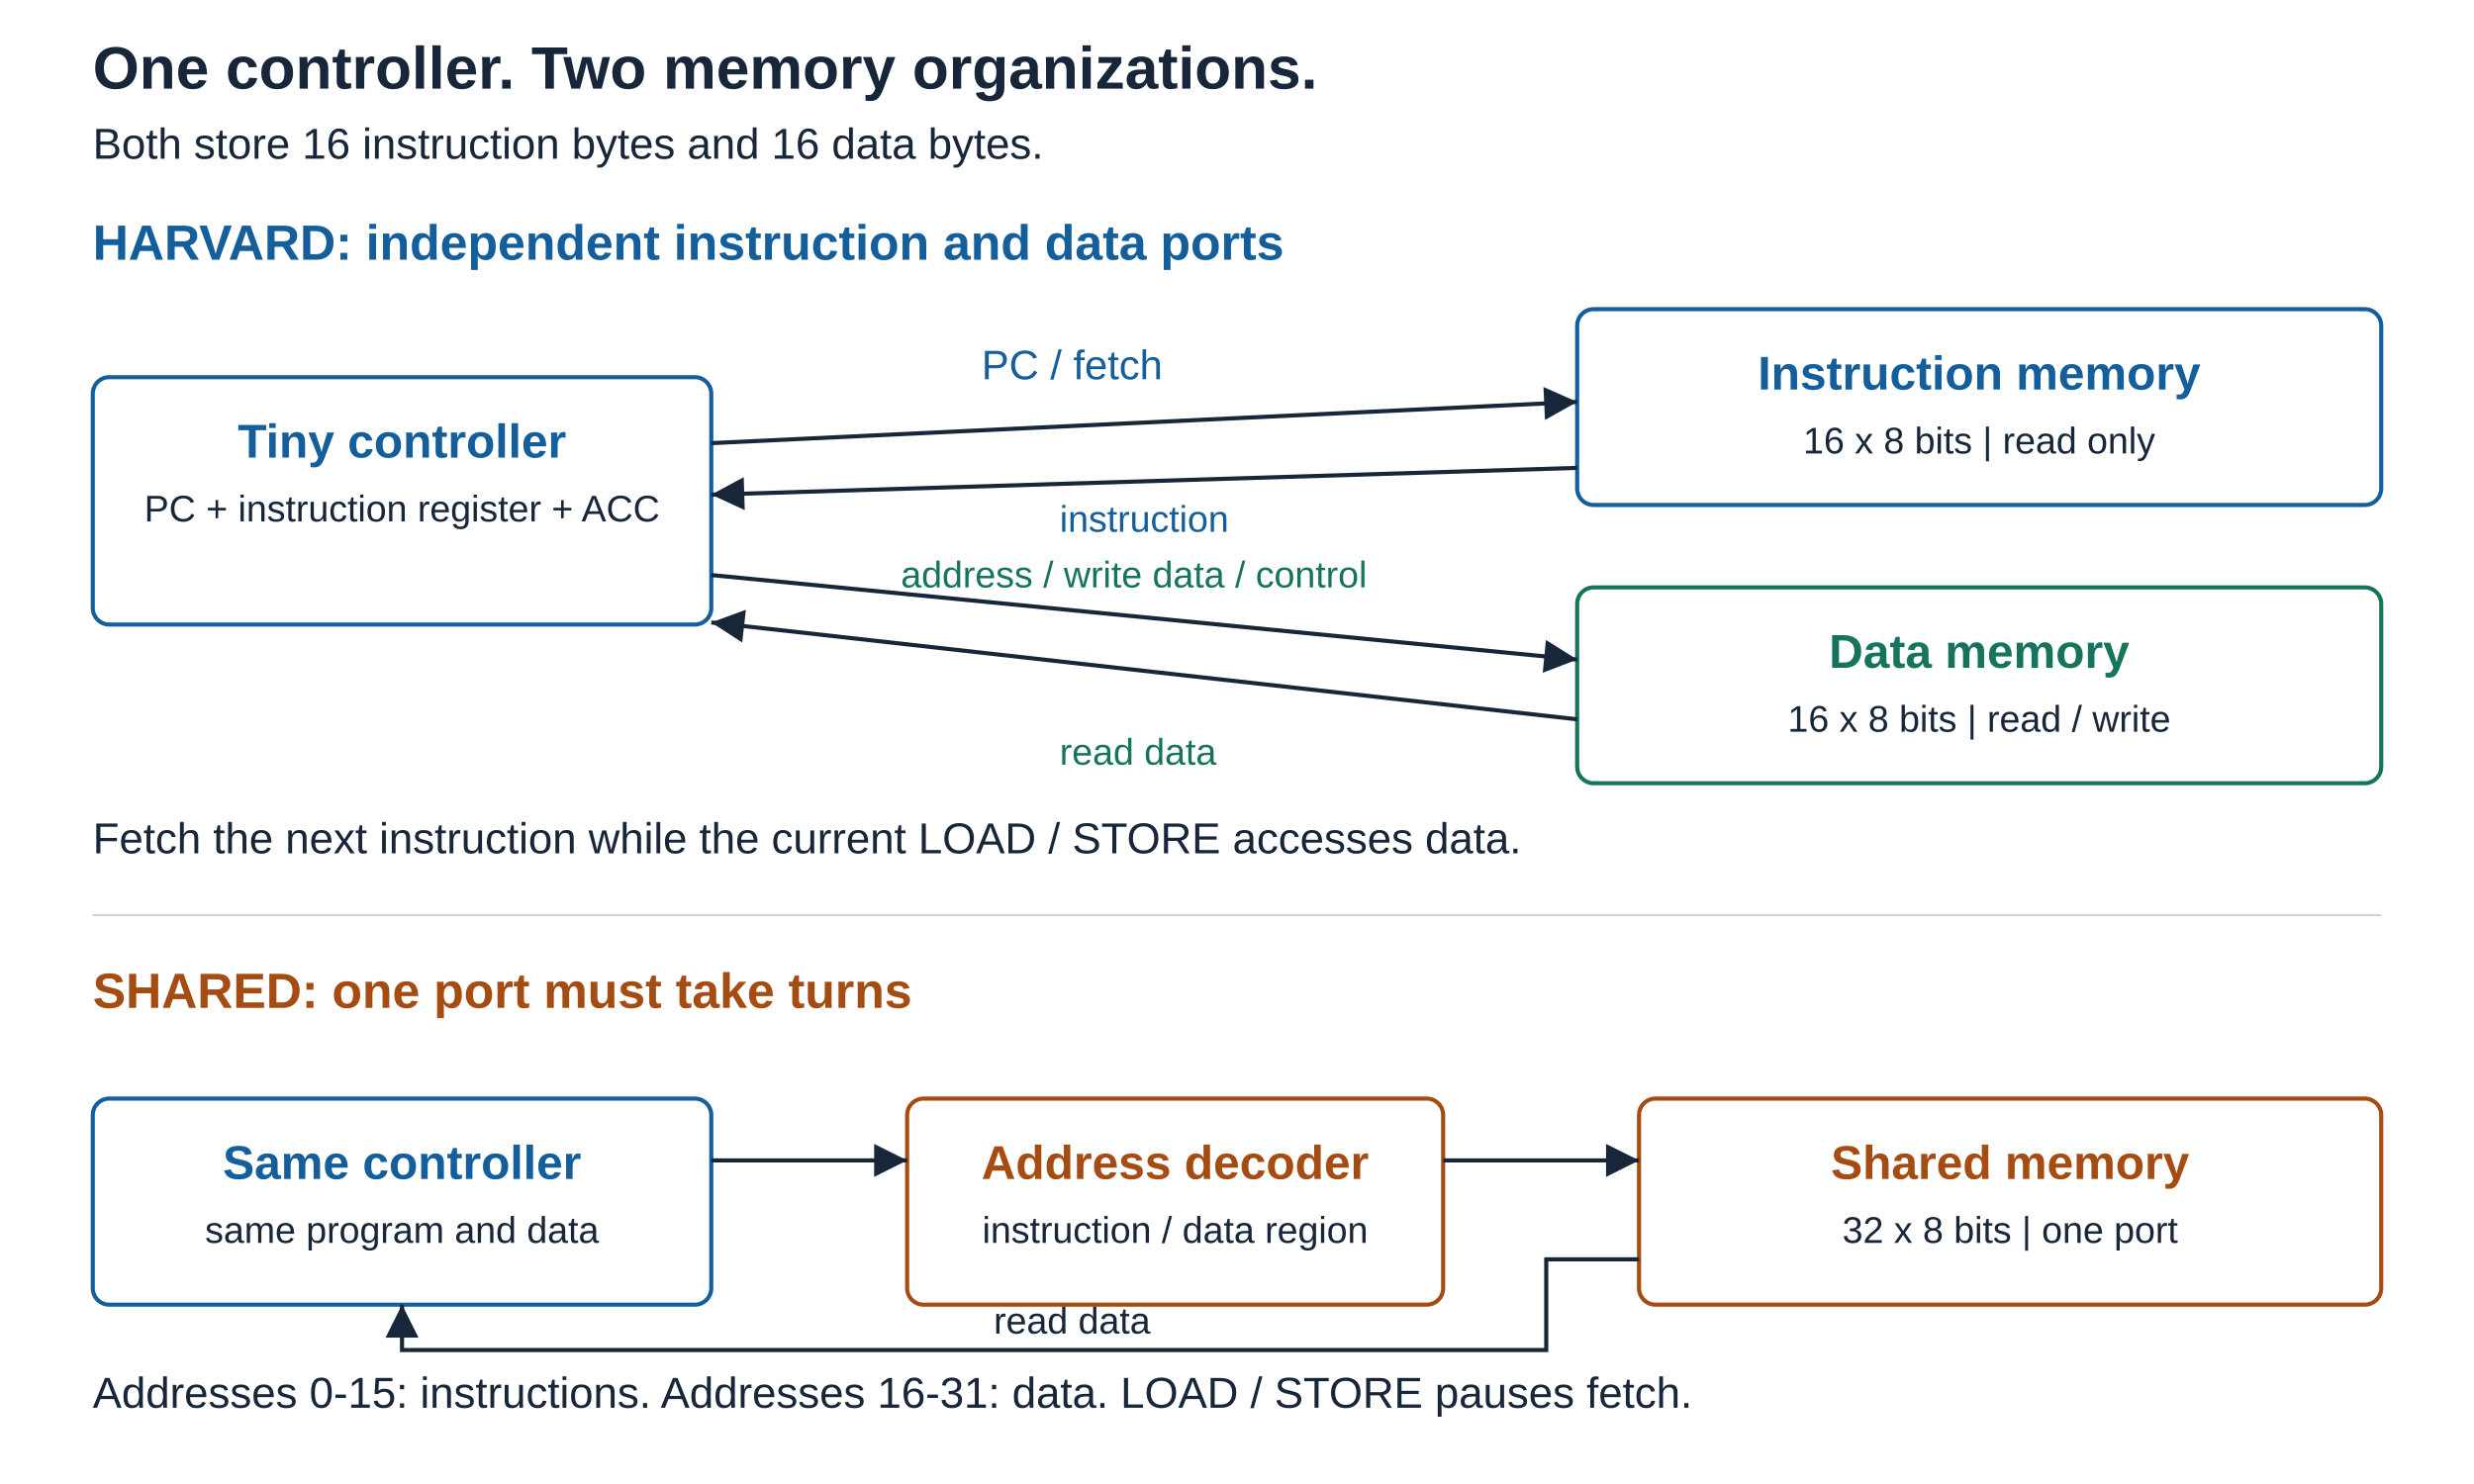
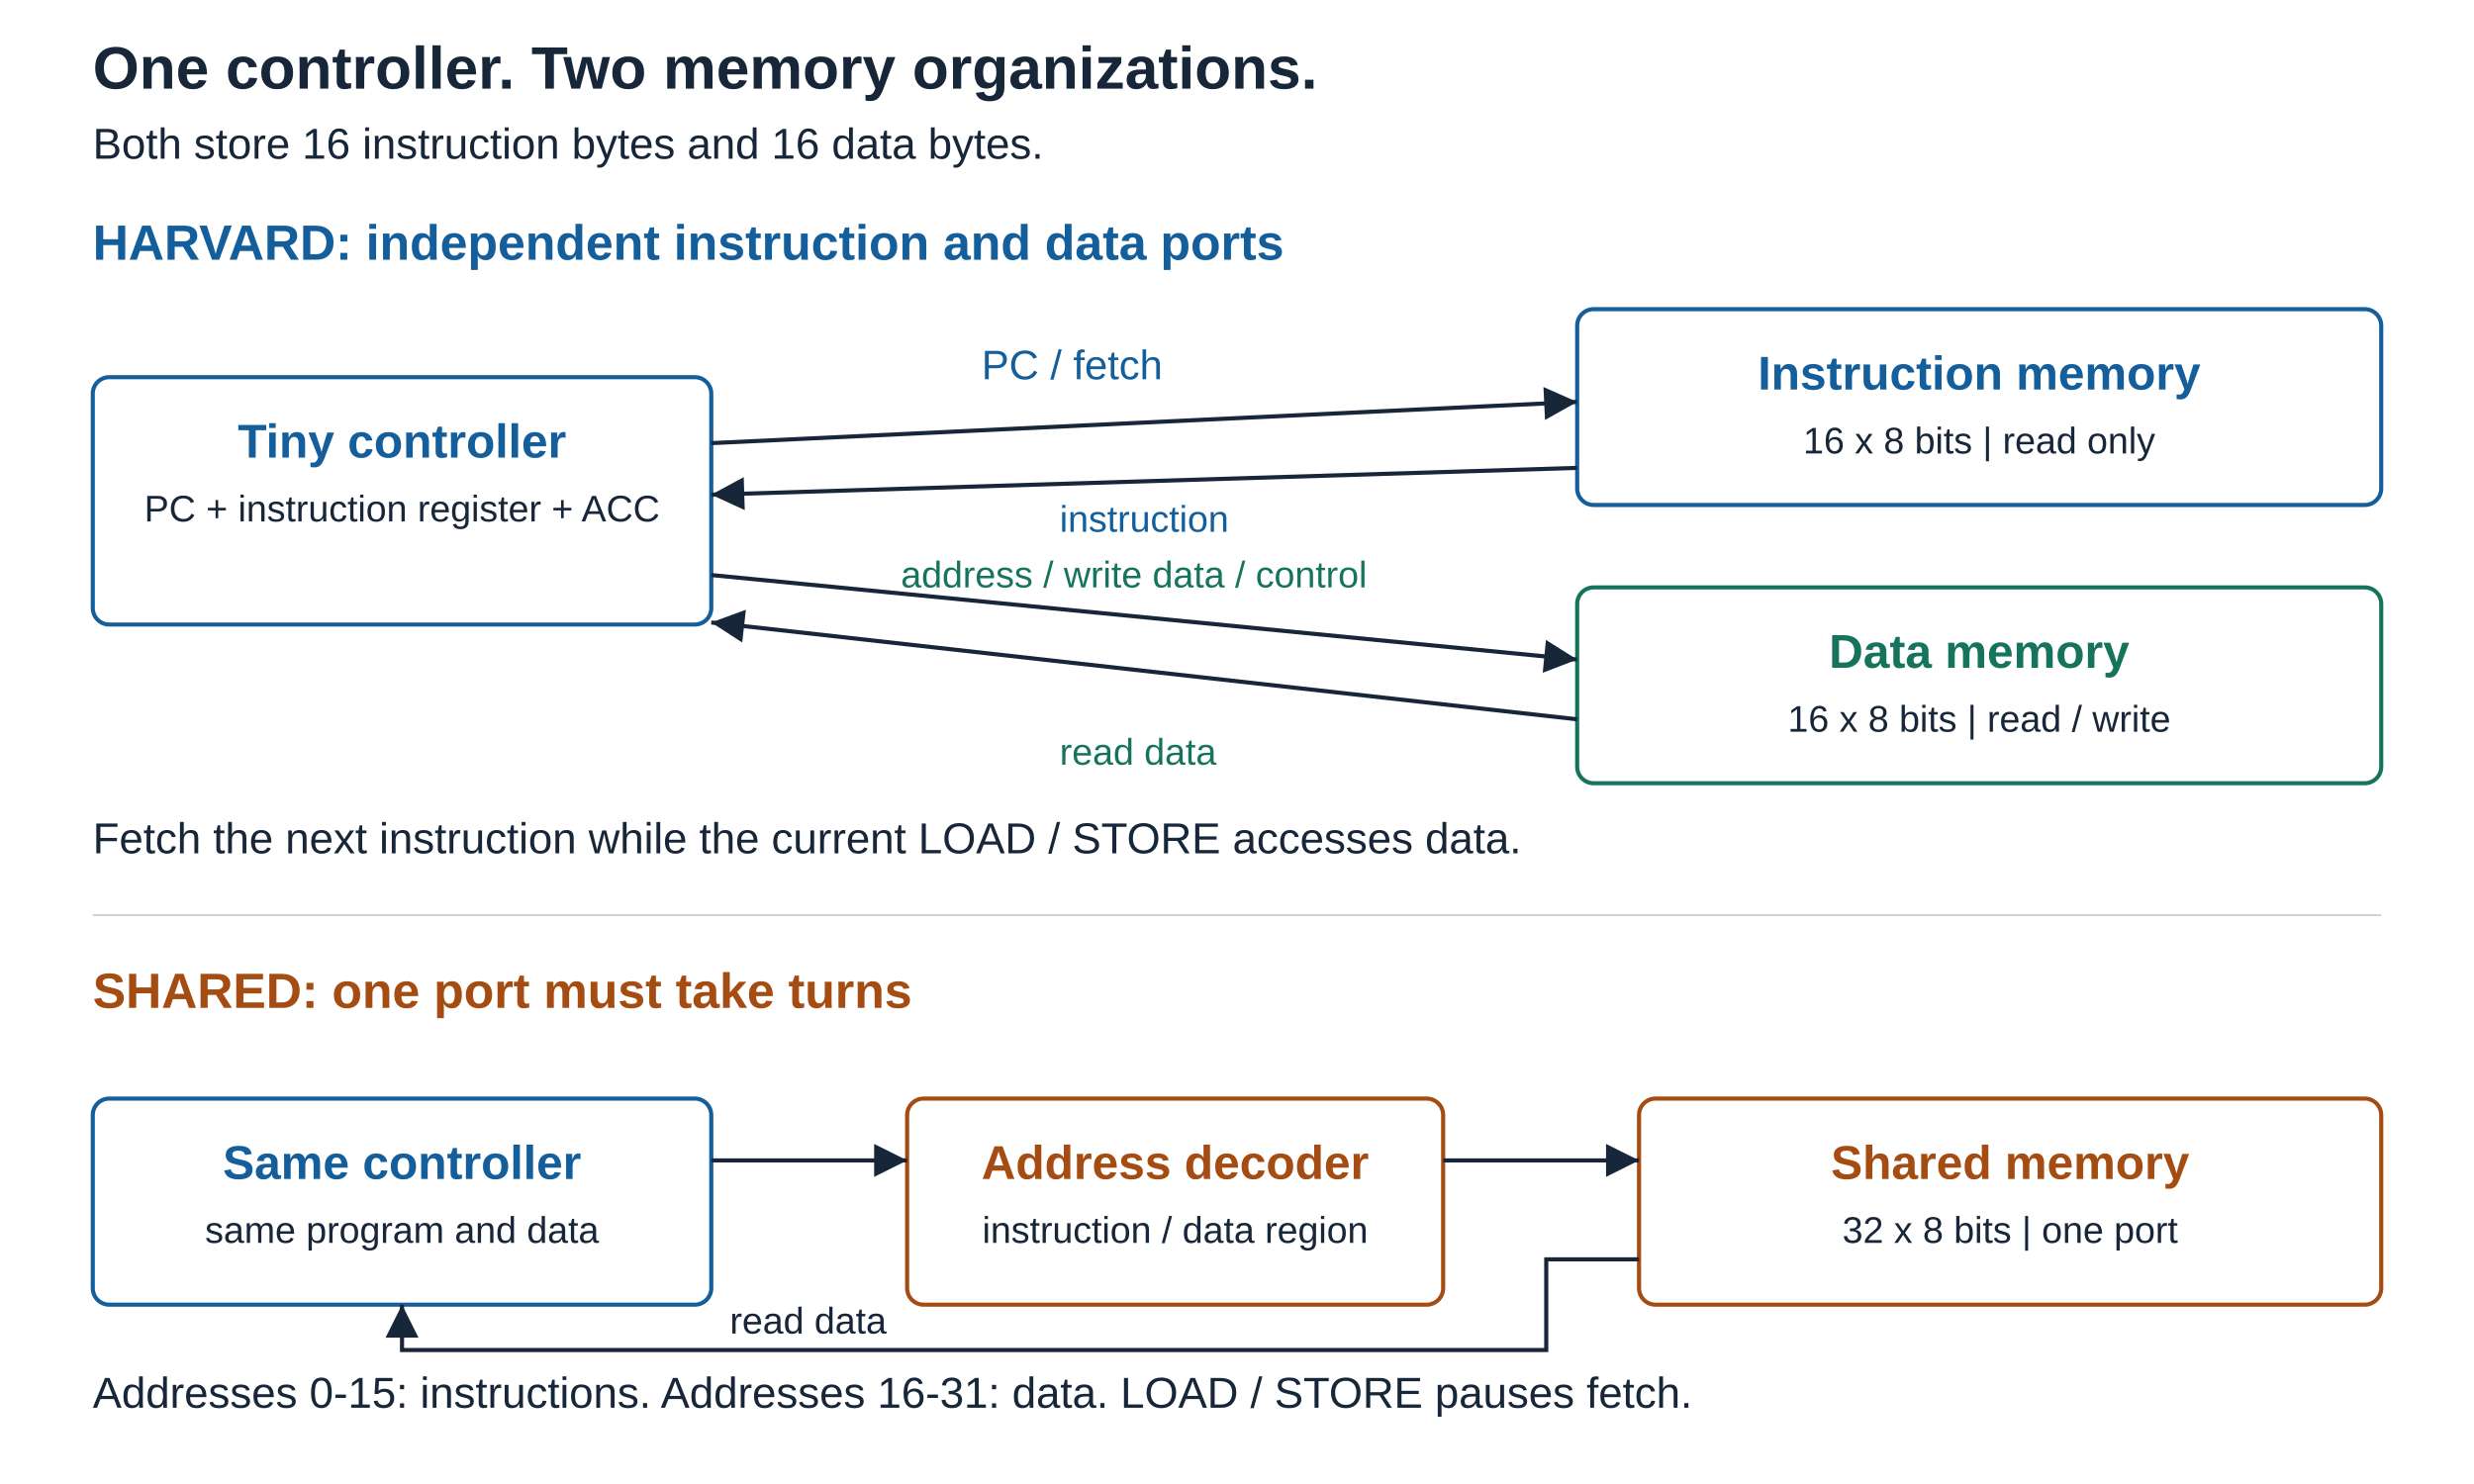
<svg xmlns="http://www.w3.org/2000/svg" width="1200" height="720" viewBox="0 0 1200 720">
  <rect width="100%" height="100%" fill="white" />
  <defs>
    <marker id="arrow" markerWidth="9" markerHeight="9" refX="8" refY="4" orient="auto-start-reverse">
      <path d="M0,0 L8,4 L0,8" fill="#172638" />
    </marker>
  </defs>
  <text x="45" y="43" font-family="Arial, Helvetica, sans-serif" font-size="29" fill="#172638" text-anchor="start" font-weight="bold">One controller. Two memory organizations.</text>
  <text x="45" y="77" font-family="Arial, Helvetica, sans-serif" font-size="21" fill="#172638" text-anchor="start" font-weight="normal">Both store 16 instruction bytes and 16 data bytes.</text>
  <text x="45" y="126" font-family="Arial, Helvetica, sans-serif" font-size="24" fill="#145f9b" text-anchor="start" font-weight="bold">HARVARD: independent instruction and data ports</text>
  <rect x="45" y="183" width="300" height="120" rx="8" fill="#ffffff" stroke="#145f9b" stroke-width="2" />
  <text x="195.0" y="222" font-family="Arial, Helvetica, sans-serif" font-size="23" fill="#145f9b" text-anchor="middle" font-weight="bold">Tiny controller</text>
  <text x="195.0" y="253" font-family="Arial, Helvetica, sans-serif" font-size="18" fill="#172638" text-anchor="middle" font-weight="normal">PC + instruction register + ACC</text>
  <rect x="765" y="150" width="390" height="95" rx="8" fill="#ffffff" stroke="#145f9b" stroke-width="2" />
  <text x="960.0" y="189" font-family="Arial, Helvetica, sans-serif" font-size="23" fill="#145f9b" text-anchor="middle" font-weight="bold">Instruction memory</text>
  <text x="960.0" y="220" font-family="Arial, Helvetica, sans-serif" font-size="18" fill="#172638" text-anchor="middle" font-weight="normal">16 x 8 bits | read only</text>
  <rect x="765" y="285" width="390" height="95" rx="8" fill="#ffffff" stroke="#17745c" stroke-width="2" />
  <text x="960.0" y="324" font-family="Arial, Helvetica, sans-serif" font-size="23" fill="#17745c" text-anchor="middle" font-weight="bold">Data memory</text>
  <text x="960.0" y="355" font-family="Arial, Helvetica, sans-serif" font-size="18" fill="#172638" text-anchor="middle" font-weight="normal">16 x 8 bits | read / write</text>
  <path d="M 345,215 L 765,195" fill="none" stroke="#172638" stroke-width="2" marker-end="url(#arrow)" />
  <text x="520" y="184" font-family="Arial, Helvetica, sans-serif" font-size="20" fill="#145f9b" text-anchor="middle" font-weight="normal">PC / fetch</text>
  <path d="M 765,227 L 345,240" fill="none" stroke="#172638" stroke-width="2" marker-end="url(#arrow)" />
  <text x="555" y="258" font-family="Arial, Helvetica, sans-serif" font-size="18" fill="#145f9b" text-anchor="middle" font-weight="normal">instruction</text>
  <path d="M 345,279 L 765,320" fill="none" stroke="#172638" stroke-width="2" marker-end="url(#arrow)" />
  <text x="550" y="285" font-family="Arial, Helvetica, sans-serif" font-size="18" fill="#17745c" text-anchor="middle" font-weight="normal">address / write data / control</text>
  <path d="M 765,349 L 345,302" fill="none" stroke="#172638" stroke-width="2" marker-end="url(#arrow)" />
  <text x="552" y="371" font-family="Arial, Helvetica, sans-serif" font-size="18" fill="#17745c" text-anchor="middle" font-weight="normal">read data</text>
  <text x="45" y="414" font-family="Arial, Helvetica, sans-serif" font-size="21" fill="#172638" text-anchor="start" font-weight="normal">Fetch the next instruction while the current LOAD / STORE accesses data.</text>
  <path d="M 45,444 L 1155,444" fill="none" stroke="#ccd4dc" stroke-width="1" />
  <text x="45" y="489" font-family="Arial, Helvetica, sans-serif" font-size="24" fill="#a54c13" text-anchor="start" font-weight="bold">SHARED: one port must take turns</text>
  <rect x="45" y="533" width="300" height="100" rx="8" fill="#ffffff" stroke="#145f9b" stroke-width="2" />
  <text x="195.0" y="572" font-family="Arial, Helvetica, sans-serif" font-size="23" fill="#145f9b" text-anchor="middle" font-weight="bold">Same controller</text>
  <text x="195.0" y="603" font-family="Arial, Helvetica, sans-serif" font-size="18" fill="#172638" text-anchor="middle" font-weight="normal">same program and data</text>
  <rect x="440" y="533" width="260" height="100" rx="8" fill="#ffffff" stroke="#a54c13" stroke-width="2" />
  <text x="570.0" y="572" font-family="Arial, Helvetica, sans-serif" font-size="23" fill="#a54c13" text-anchor="middle" font-weight="bold">Address decoder</text>
  <text x="570.0" y="603" font-family="Arial, Helvetica, sans-serif" font-size="18" fill="#172638" text-anchor="middle" font-weight="normal">instruction / data region</text>
  <rect x="795" y="533" width="360" height="100" rx="8" fill="#ffffff" stroke="#a54c13" stroke-width="2" />
  <text x="975.0" y="572" font-family="Arial, Helvetica, sans-serif" font-size="23" fill="#a54c13" text-anchor="middle" font-weight="bold">Shared memory</text>
  <text x="975.0" y="603" font-family="Arial, Helvetica, sans-serif" font-size="18" fill="#172638" text-anchor="middle" font-weight="normal">32 x 8 bits | one port</text>
  <path d="M 345,563 L 440,563" fill="none" stroke="#172638" stroke-width="2" marker-end="url(#arrow)" />
  <path d="M 700,563 L 795,563" fill="none" stroke="#172638" stroke-width="2" marker-end="url(#arrow)" />
  <path d="M795,611 L750,611 L750,655 L195,655 L195,633" fill="none" stroke="#172638" stroke-width="2" marker-end="url(#arrow)" />
-   <text x="520" y="647" font-family="Arial, Helvetica, sans-serif" font-size="18" fill="#172638" text-anchor="middle" font-weight="normal">read data</text>
+   <text x="392" y="647" font-family="Arial, Helvetica, sans-serif" font-size="18" fill="#172638" text-anchor="middle" font-weight="normal">read data</text>
  <text x="45" y="683" font-family="Arial, Helvetica, sans-serif" font-size="21" fill="#172638" text-anchor="start" font-weight="normal">Addresses 0-15: instructions. Addresses 16-31: data. LOAD / STORE pauses fetch.</text>
</svg>
